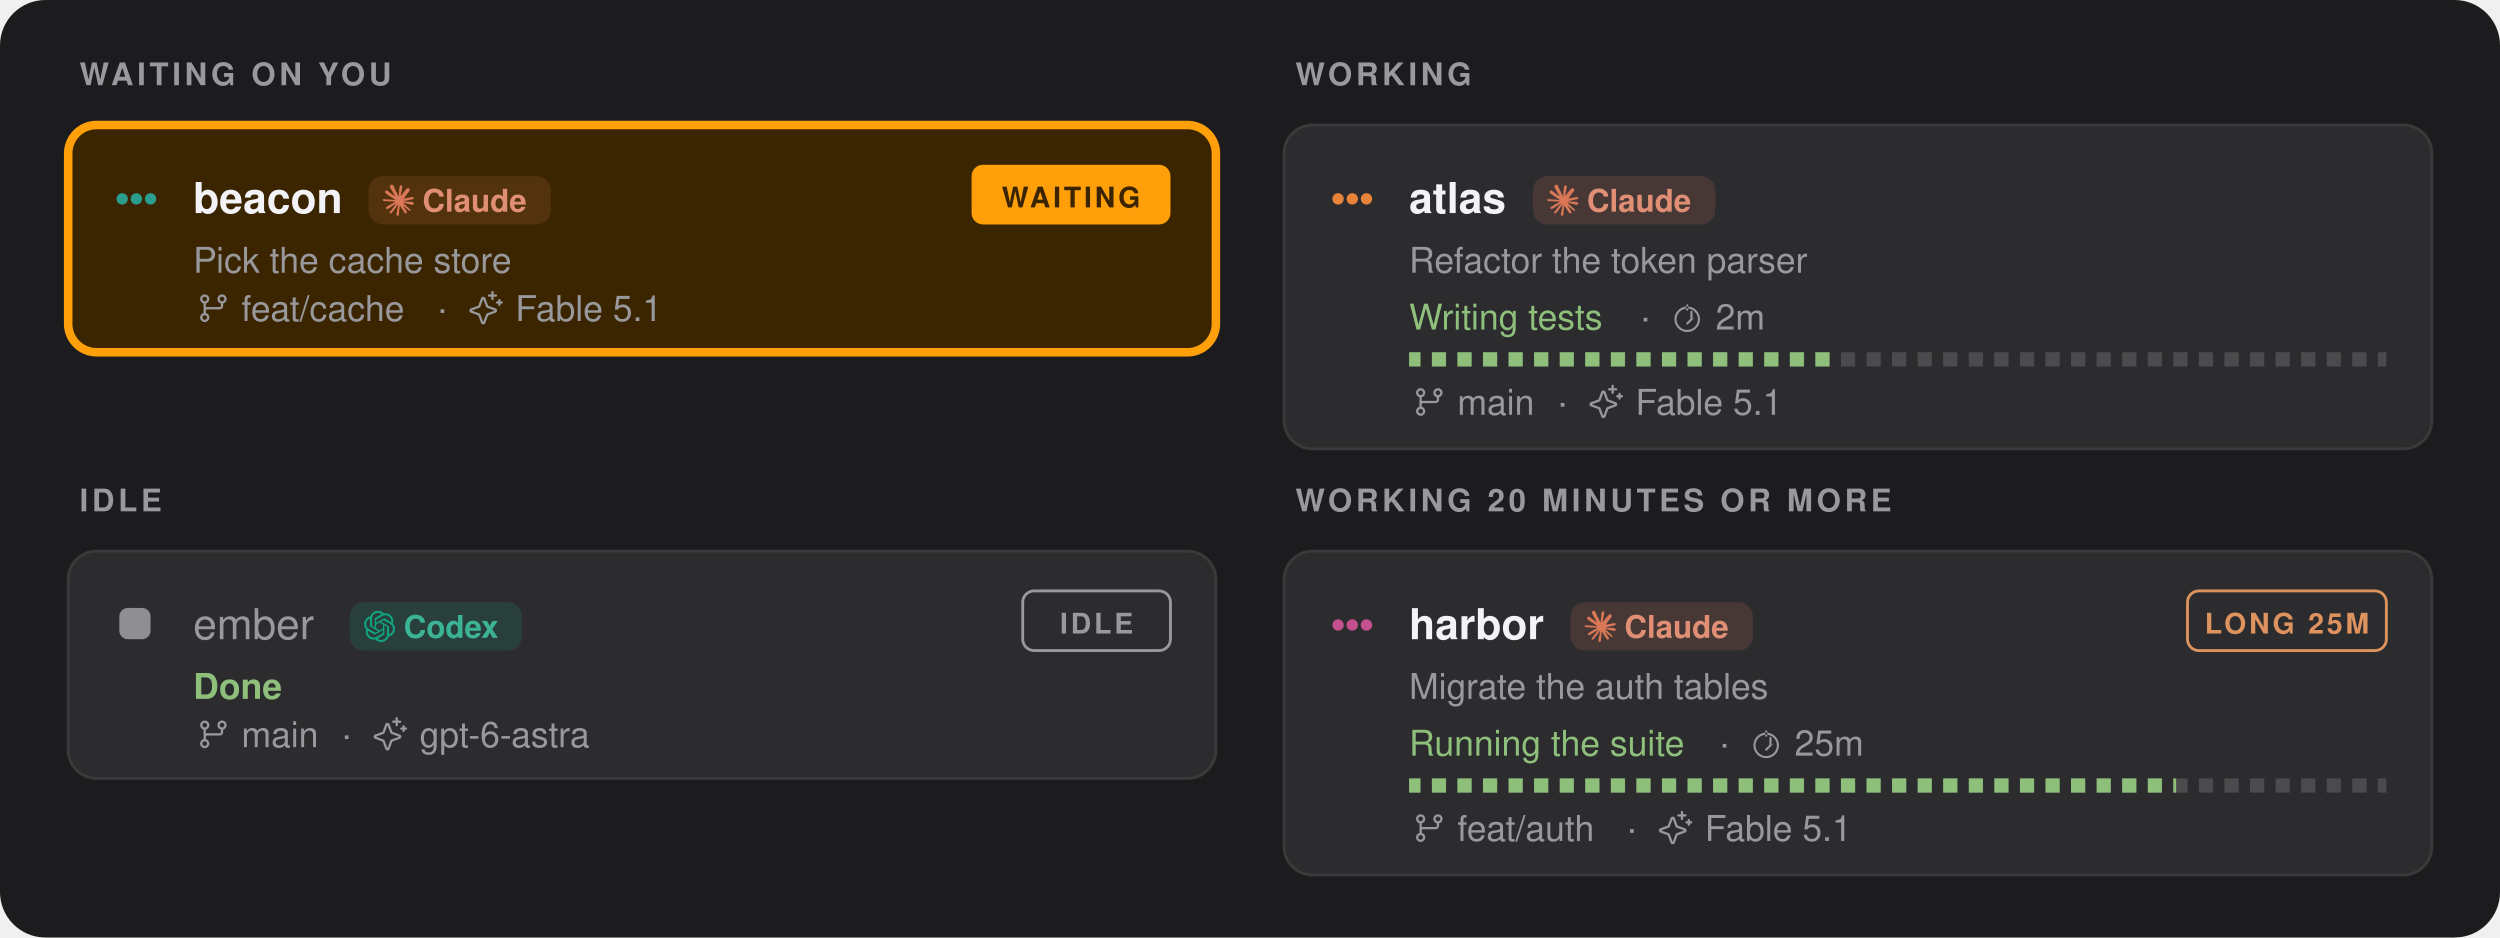
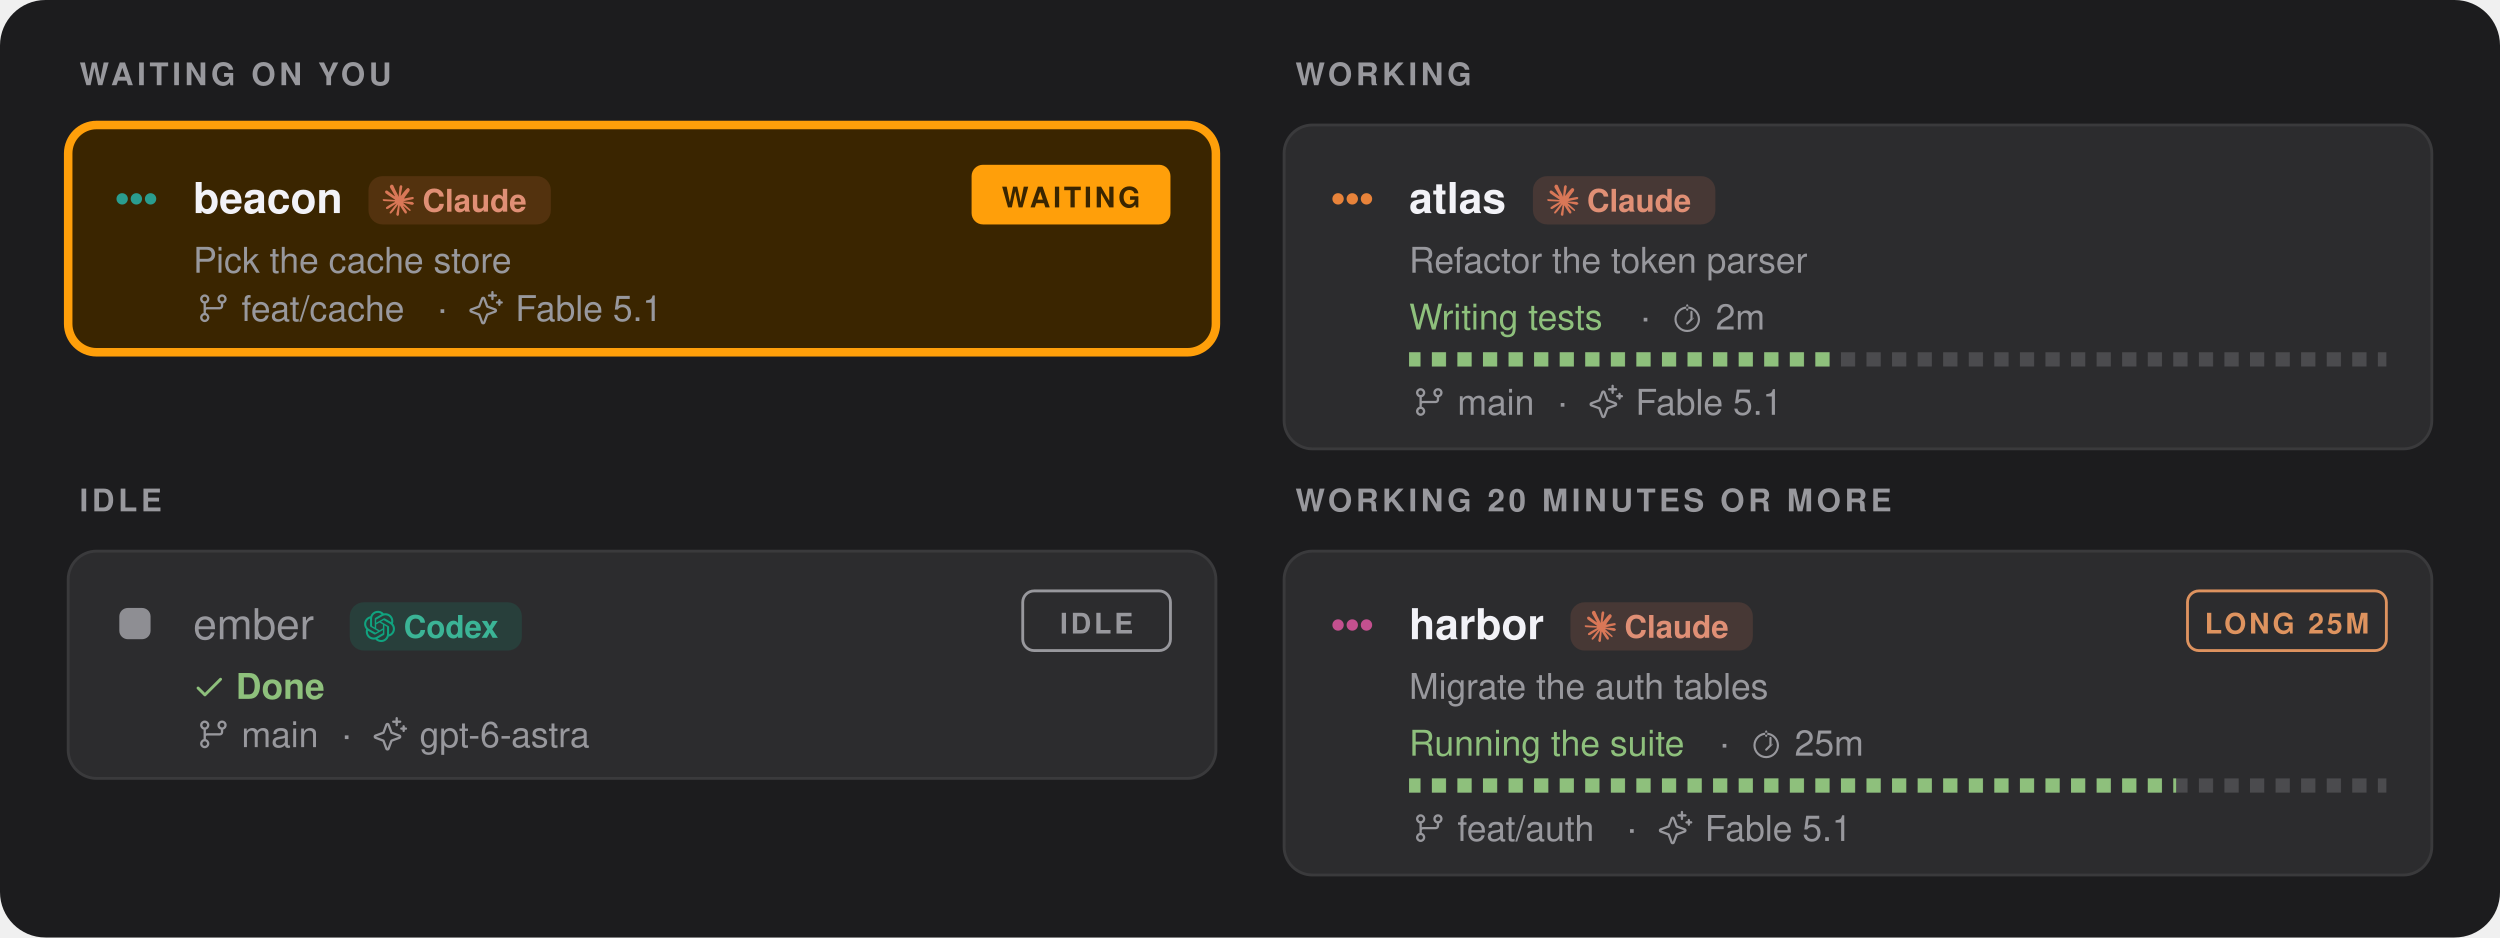
<svg xmlns="http://www.w3.org/2000/svg" viewBox="0 0 880 330" width="880" role="img" aria-label="Four cards: one amber with a WAITING badge, one at work with a report and ticks, one grey with an IDLE outline, and one at work for 25 minutes with a warm long badge">
  <defs>
    <pattern id="tickmask" width="9" height="5" patternUnits="userSpaceOnUse">
      <rect width="5" height="5" fill="#ffffff" />
    </pattern>
    <mask id="tick">
      <rect width="880" height="330" fill="url(#tickmask)" />
    </mask>
  </defs>
  <rect width="880" height="330" rx="16" fill="#1c1c1e" />
  <text x="28" y="30" fill="#98989d" font-size="11" font-weight="700" font-family="-apple-system, BlinkMacSystemFont, 'Segoe UI', Helvetica, Arial, sans-serif" letter-spacing="1.3">WAITING ON YOU</text>
  <rect x="24" y="44" width="404" height="80" rx="10" fill="#3a2500" stroke="#ff9f0a" stroke-width="3" />
  <circle cx="43" cy="70" r="2" fill="#2a9d8f">
    <animate attributeName="opacity" values="0.25;1;0.25" dur="1.4s" begin="0.00s" repeatCount="indefinite" />
  </circle>
  <circle cx="48" cy="70" r="2" fill="#2a9d8f">
    <animate attributeName="opacity" values="0.25;1;0.25" dur="1.4s" begin="0.18s" repeatCount="indefinite" />
  </circle>
  <circle cx="53" cy="70" r="2" fill="#2a9d8f">
    <animate attributeName="opacity" values="0.25;1;0.25" dur="1.4s" begin="0.36s" repeatCount="indefinite" />
  </circle>
  <text x="68" y="75" fill="#f2f2f7" font-size="15" font-weight="600" font-family="-apple-system, BlinkMacSystemFont, 'Segoe UI', Helvetica, Arial, sans-serif">beacon</text>
  <rect x="129.7" y="62" width="64.2" height="17" rx="5" fill="#d97757" opacity="0.16" />
  <g transform="translate(134.7,65) scale(0.4583)" fill="#d97757">
    <path d="m4.714 15.956 4.717-2.647.079-.231-.079-.128h-.231l-.789-.049-2.696-.073-2.337-.097-2.265-.121-.571-.121-.534-.704.055-.352.48-.322.686.061 1.518.103 2.277.158 1.651.097 2.447.255h.389l.055-.158-.134-.097-.103-.097L6.973 9.836l-2.55-1.688-1.336-.971-.723-.492-.364-.461-.158-1.008.656-.723.88.061.225.061.892.686 1.906 1.475 2.489 1.834.364.303.146-.103.018-.073-.164-.273-1.354-2.447-1.445-2.489-.643-1.032-.17-.619c-.061-.255-.103-.467-.103-.729L6.287.134 6.7 0l.996.134.419.364.619 1.415 1.002 2.228 1.554 3.03.455.898.243.832.091.255h.158v-.146l.128-1.706.237-2.095.231-2.696.079-.759.376-.911.747-.492.583.279.48.686-.067.443-.285 1.852-.559 2.902-.364 1.943h.212l.243-.243.984-1.305 1.651-2.064.729-.82.85-.905.546-.431h1.032l.759 1.129-.34 1.166-1.062 1.348-.88 1.141-1.263 1.7-.789 1.36.073.109.188-.018 2.853-.607 1.542-.279 1.84-.316.832.389.091.395-.328.807-1.967.486-2.307.461-3.436.814-.043.03.049.061 1.548.146.662.036h1.621l3.018.225.789.522.474.638-.079.486-1.214.619-1.639-.389-3.825-.911-1.311-.328h-.182v.109l1.093 1.069 2.003 1.809 2.507 2.331.128.577-.322.455-.34-.049-2.204-1.657-.85-.747-1.925-1.621h-.128v.17l.443.65 2.344 3.521.121 1.081-.17.352-.607.212-.668-.121-1.372-1.925L14.38 17.959l-1.141-1.943-.14.079-.674 7.255-.316.37-.729.279-.607-.461-.322-.747.322-1.475.389-1.925.316-1.53.285-1.9.17-.631-.012-.043-.14.018-1.433 1.967-2.18 2.945-1.724 1.846-.413.164-.716-.37.067-.662.401-.589 2.386-3.036 1.439-1.882.929-1.087-.006-.158h-.055l-6.338 4.116-1.129.146-.486-.455.061-.747.231-.243 1.906-1.311Z" />
  </g>
  <text x="148.7" y="74.5" fill="#e08f75" font-size="11" font-weight="600" font-family="-apple-system, BlinkMacSystemFont, 'Segoe UI', Helvetica, Arial, sans-serif">Claude</text>
  <text x="68" y="96" fill="#98989d" font-size="12.5" font-weight="400" font-family="-apple-system, BlinkMacSystemFont, 'Segoe UI', Helvetica, Arial, sans-serif">Pick the cache store</text>
  <g transform="translate(68,102) scale(0.0508)" fill="#98989d">
    <path d="M232,64a32,32,0,1,0-40,31v17a8,8,0,0,1-8,8H96a23.84,23.84,0,0,0-8,1.38V95a32,32,0,1,0-16,0v66a32,32,0,1,0,16,0V144a8,8,0,0,1,8-8h88a24,24,0,0,0,24-24V95A32.06,32.06,0,0,0,232,64ZM64,64A16,16,0,1,1,80,80,16,16,0,0,1,64,64ZM96,192a16,16,0,1,1-16-16A16,16,0,0,1,96,192ZM200,80a16,16,0,1,1,16-16A16,16,0,0,1,200,80Z" />
  </g>
  <text x="85" y="113" fill="#98989d" font-size="12.5" font-weight="400" font-family="-apple-system, BlinkMacSystemFont, 'Segoe UI', Helvetica, Arial, sans-serif">feat/cache</text>
  <text x="153.7" y="113" fill="#98989d" font-size="12.5" font-weight="400" font-family="-apple-system, BlinkMacSystemFont, 'Segoe UI', Helvetica, Arial, sans-serif">·</text>
  <g transform="translate(164.4,102) scale(0.0508)" fill="#98989d">
    <path d="M197.58,129.06,146,110l-19-51.62a15.92,15.92,0,0,0-29.88,0L78,110l-51.62,19a15.92,15.92,0,0,0,0,29.88L78,178l19,51.62a15.92,15.92,0,0,0,29.88,0L146,178l51.62-19a15.92,15.92,0,0,0,0-29.88ZM137,164.22a8,8,0,0,0-4.74,4.74L112,223.85,91.78,169A8,8,0,0,0,87,164.22L32.15,144,87,123.78A8,8,0,0,0,91.78,119L112,64.15,132.22,119a8,8,0,0,0,4.74,4.74L191.85,144ZM144,40a8,8,0,0,1,8-8h16V16a8,8,0,0,1,16,0V32h16a8,8,0,0,1,0,16H184V64a8,8,0,0,1-16,0V48H152A8,8,0,0,1,144,40ZM248,88a8,8,0,0,1-8,8h-8v8a8,8,0,0,1-16,0V96h-8a8,8,0,0,1,0-16h8V72a8,8,0,0,1,16,0v8h8A8,8,0,0,1,248,88Z" />
  </g>
  <text x="181.4" y="113" fill="#98989d" font-size="12.5" font-weight="400" font-family="-apple-system, BlinkMacSystemFont, 'Segoe UI', Helvetica, Arial, sans-serif">Fable 5.1</text>
  <g>
    <rect x="342" y="58" width="70" height="21" rx="4" fill="#ff9f0a" stroke="none" />
    <text x="377.0" y="73" fill="#3a2500" font-size="10" font-weight="700" letter-spacing="1" text-anchor="middle" font-family="-apple-system, BlinkMacSystemFont, 'Segoe UI', Helvetica, Arial, sans-serif">WAITING</text>
  </g>
  <text x="456" y="30" fill="#98989d" font-size="11" font-weight="700" font-family="-apple-system, BlinkMacSystemFont, 'Segoe UI', Helvetica, Arial, sans-serif" letter-spacing="1.3">WORKING</text>
  <rect x="452" y="44" width="404" height="114" rx="10" fill="#2c2c2e" stroke="#3a3a3c" />
  <circle cx="471" cy="70" r="2" fill="#e8833a">
    <animate attributeName="opacity" values="0.25;1;0.25" dur="1.4s" begin="0.00s" repeatCount="indefinite" />
  </circle>
  <circle cx="476" cy="70" r="2" fill="#e8833a">
    <animate attributeName="opacity" values="0.25;1;0.25" dur="1.4s" begin="0.18s" repeatCount="indefinite" />
  </circle>
  <circle cx="481" cy="70" r="2" fill="#e8833a">
    <animate attributeName="opacity" values="0.25;1;0.25" dur="1.4s" begin="0.36s" repeatCount="indefinite" />
  </circle>
  <text x="496" y="75" fill="#f2f2f7" font-size="15" font-weight="600" font-family="-apple-system, BlinkMacSystemFont, 'Segoe UI', Helvetica, Arial, sans-serif">atlas</text>
  <rect x="539.6" y="62" width="64.2" height="17" rx="5" fill="#d97757" opacity="0.16" />
  <g transform="translate(544.6,65) scale(0.4583)" fill="#d97757">
    <path d="m4.714 15.956 4.717-2.647.079-.231-.079-.128h-.231l-.789-.049-2.696-.073-2.337-.097-2.265-.121-.571-.121-.534-.704.055-.352.48-.322.686.061 1.518.103 2.277.158 1.651.097 2.447.255h.389l.055-.158-.134-.097-.103-.097L6.973 9.836l-2.55-1.688-1.336-.971-.723-.492-.364-.461-.158-1.008.656-.723.88.061.225.061.892.686 1.906 1.475 2.489 1.834.364.303.146-.103.018-.073-.164-.273-1.354-2.447-1.445-2.489-.643-1.032-.17-.619c-.061-.255-.103-.467-.103-.729L6.287.134 6.7 0l.996.134.419.364.619 1.415 1.002 2.228 1.554 3.03.455.898.243.832.091.255h.158v-.146l.128-1.706.237-2.095.231-2.696.079-.759.376-.911.747-.492.583.279.48.686-.067.443-.285 1.852-.559 2.902-.364 1.943h.212l.243-.243.984-1.305 1.651-2.064.729-.82.85-.905.546-.431h1.032l.759 1.129-.34 1.166-1.062 1.348-.88 1.141-1.263 1.7-.789 1.36.073.109.188-.018 2.853-.607 1.542-.279 1.84-.316.832.389.091.395-.328.807-1.967.486-2.307.461-3.436.814-.043.03.049.061 1.548.146.662.036h1.621l3.018.225.789.522.474.638-.079.486-1.214.619-1.639-.389-3.825-.911-1.311-.328h-.182v.109l1.093 1.069 2.003 1.809 2.507 2.331.128.577-.322.455-.34-.049-2.204-1.657-.85-.747-1.925-1.621h-.128v.17l.443.65 2.344 3.521.121 1.081-.17.352-.607.212-.668-.121-1.372-1.925L14.38 17.959l-1.141-1.943-.14.079-.674 7.255-.316.37-.729.279-.607-.461-.322-.747.322-1.475.389-1.925.316-1.53.285-1.9.17-.631-.012-.043-.14.018-1.433 1.967-2.18 2.945-1.724 1.846-.413.164-.716-.37.067-.662.401-.589 2.386-3.036 1.439-1.882.929-1.087-.006-.158h-.055l-6.338 4.116-1.129.146-.486-.455.061-.747.231-.243 1.906-1.311Z" />
  </g>
  <text x="558.6" y="74.5" fill="#e08f75" font-size="11" font-weight="600" font-family="-apple-system, BlinkMacSystemFont, 'Segoe UI', Helvetica, Arial, sans-serif">Claude</text>
  <text x="496" y="96" fill="#98989d" font-size="12.5" font-weight="400" font-family="-apple-system, BlinkMacSystemFont, 'Segoe UI', Helvetica, Arial, sans-serif">Refactor the token parser</text>
  <text x="496" y="116" fill="#8ec07c" font-size="12.5" font-weight="400" font-family="-apple-system, BlinkMacSystemFont, 'Segoe UI', Helvetica, Arial, sans-serif">Writing tests</text>
  <text x="577.2" y="116" fill="#98989d" font-size="12.5" font-weight="400" font-family="-apple-system, BlinkMacSystemFont, 'Segoe UI', Helvetica, Arial, sans-serif">·</text>
  <g transform="translate(587.9,106) scale(0.0469)" fill="#98989d">
    <path d="M128,40a96,96,0,1,0,96,96A96.11,96.11,0,0,0,128,40Zm0,176a80,80,0,1,1,80-80A80.09,80.09,0,0,1,128,216Zm45.66-93.66a8,8,0,0,1,0,11.32l-40,40a8,8,0,0,1-11.32-11.32L152,132.69V80a8,8,0,0,1,16,0v58.34ZM128,72a8,8,0,0,1-8-8V32a8,8,0,0,1,16,0V64A8,8,0,0,1,128,72Z" />
  </g>
  <text x="603.9" y="116" fill="#98989d" font-size="12.5" font-weight="400" font-family="-apple-system, BlinkMacSystemFont, 'Segoe UI', Helvetica, Arial, sans-serif">2m</text>
  <g mask="url(#tick)">
    <rect x="496" y="124" width="344" height="5" fill="#f2f2f7" opacity="0.16" />
    <rect x="496" y="124" width="150" height="5" fill="#8ec07c" />
  </g>
  <g transform="translate(496,135) scale(0.0508)" fill="#98989d">
    <path d="M232,64a32,32,0,1,0-40,31v17a8,8,0,0,1-8,8H96a23.84,23.84,0,0,0-8,1.38V95a32,32,0,1,0-16,0v66a32,32,0,1,0,16,0V144a8,8,0,0,1,8-8h88a24,24,0,0,0,24-24V95A32.06,32.06,0,0,0,232,64ZM64,64A16,16,0,1,1,80,80,16,16,0,0,1,64,64ZM96,192a16,16,0,1,1-16-16A16,16,0,0,1,96,192ZM200,80a16,16,0,1,1,16-16A16,16,0,0,1,200,80Z" />
  </g>
  <text x="513" y="146" fill="#98989d" font-size="12.5" font-weight="400" font-family="-apple-system, BlinkMacSystemFont, 'Segoe UI', Helvetica, Arial, sans-serif">main</text>
  <text x="548.0" y="146" fill="#98989d" font-size="12.5" font-weight="400" font-family="-apple-system, BlinkMacSystemFont, 'Segoe UI', Helvetica, Arial, sans-serif">·</text>
  <g transform="translate(558.7,135) scale(0.0508)" fill="#98989d">
    <path d="M197.58,129.06,146,110l-19-51.62a15.92,15.92,0,0,0-29.88,0L78,110l-51.62,19a15.92,15.92,0,0,0,0,29.88L78,178l19,51.62a15.92,15.92,0,0,0,29.88,0L146,178l51.62-19a15.92,15.92,0,0,0,0-29.88ZM137,164.22a8,8,0,0,0-4.74,4.74L112,223.85,91.78,169A8,8,0,0,0,87,164.22L32.15,144,87,123.78A8,8,0,0,0,91.78,119L112,64.15,132.22,119a8,8,0,0,0,4.74,4.74L191.85,144ZM144,40a8,8,0,0,1,8-8h16V16a8,8,0,0,1,16,0V32h16a8,8,0,0,1,0,16H184V64a8,8,0,0,1-16,0V48H152A8,8,0,0,1,144,40ZM248,88a8,8,0,0,1-8,8h-8v8a8,8,0,0,1-16,0V96h-8a8,8,0,0,1,0-16h8V72a8,8,0,0,1,16,0v8h8A8,8,0,0,1,248,88Z" />
  </g>
  <text x="575.7" y="146" fill="#98989d" font-size="12.5" font-weight="400" font-family="-apple-system, BlinkMacSystemFont, 'Segoe UI', Helvetica, Arial, sans-serif">Fable 5.1</text>
  <text x="28" y="180" fill="#98989d" font-size="11" font-weight="700" font-family="-apple-system, BlinkMacSystemFont, 'Segoe UI', Helvetica, Arial, sans-serif" letter-spacing="1.3">IDLE</text>
  <rect x="24" y="194" width="404" height="80" rx="10" fill="#2c2c2e" stroke="#3a3a3c" />
  <rect x="42" y="214" width="11" height="11" rx="3" fill="#8e8e93" />
  <text x="68" y="225" fill="#98989d" font-size="15" font-weight="500" font-family="-apple-system, BlinkMacSystemFont, 'Segoe UI', Helvetica, Arial, sans-serif">ember</text>
  <rect x="123.1" y="212" width="60.6" height="17" rx="5" fill="#10a37f" opacity="0.16" />
  <g transform="translate(128.1,215) scale(0.4583)" fill="#10a37f">
    <path d="M22.282 9.821a5.985 5.985 0 0 0-.516-4.911 6.046 6.046 0 0 0-6.51-2.9A6.065 6.065 0 0 0 4.981 4.182a5.985 5.985 0 0 0-3.998 2.9 6.046 6.046 0 0 0 .743 7.097 5.98 5.98 0 0 0 .511 4.911 6.051 6.051 0 0 0 6.515 2.9A5.985 5.985 0 0 0 13.26 24a6.056 6.056 0 0 0 5.772-4.206 5.989 5.989 0 0 0 3.998-2.9 6.056 6.056 0 0 0-.748-7.073zm-9.022 12.608a4.476 4.476 0 0 1-2.876-1.041l.142-.08 4.778-2.758a.795.795 0 0 0 .393-.681v-6.737l2.02 1.169a.071.071 0 0 1 .038.052v5.583a4.504 4.504 0 0 1-4.495 4.494zm-9.661-4.125a4.471 4.471 0 0 1-.535-3.014l.142.085 4.783 2.758a.771.771 0 0 0 .781 0l5.843-3.369v2.332a.08.08 0 0 1-.033.061L9.74 19.95a4.499 4.499 0 0 1-6.141-1.646zM2.341 7.896a4.485 4.485 0 0 1 2.365-1.973V11.6a.766.766 0 0 0 .388.676l5.814 3.354-2.02 1.169a.076.076 0 0 1-.071 0l-4.83-2.787A4.504 4.504 0 0 1 2.341 7.872zm16.596 3.856L13.104 8.364 15.119 7.2a.076.076 0 0 1 .071 0l4.83 2.791a4.494 4.494 0 0 1-.676 8.104v-5.677a.79.79 0 0 0-.407-.667zm2.011-3.023l-.142-.085-4.774-2.782a.776.776 0 0 0-.785 0L9.409 9.23V6.897a.066.066 0 0 1 .028-.061l4.83-2.787a4.499 4.499 0 0 1 6.68 4.66zM8.306 12.863l-2.02-1.164a.08.08 0 0 1-.038-.057V6.074a4.499 4.499 0 0 1 7.376-3.454l-.142.081L8.704 5.459a.795.795 0 0 0-.393.681zm1.098-2.365l2.602-1.5 2.607 1.5v2.999l-2.597 1.5-2.607-1.5Z" />
  </g>
  <text x="142.1" y="224.5" fill="#3bb496" font-size="11" font-weight="600" font-family="-apple-system, BlinkMacSystemFont, 'Segoe UI', Helvetica, Arial, sans-serif">Codex</text>
-   <text x="68" y="246" fill="#8ec07c" font-size="12.5" font-weight="600" font-family="-apple-system, BlinkMacSystemFont, 'Segoe UI', Helvetica, Arial, sans-serif">Done</text>
+   <g transform="translate(68,236) scale(0.043)" fill="#8ec07c">
+     <path d="M232.49,80.49l-128,128a12,12,0,0,1-17,0l-56-56a12,12,0,1,1,17-17L96,183,215.51,63.51a12,12,0,0,1,17,17Z" />
+   </g>
+   <text x="83" y="246" fill="#8ec07c" font-size="12.5" font-weight="600" font-family="-apple-system, BlinkMacSystemFont, 'Segoe UI', Helvetica, Arial, sans-serif">Done</text>
  <g transform="translate(68,252) scale(0.0508)" fill="#98989d">
    <path d="M232,64a32,32,0,1,0-40,31v17a8,8,0,0,1-8,8H96a23.84,23.84,0,0,0-8,1.38V95a32,32,0,1,0-16,0v66a32,32,0,1,0,16,0V144a8,8,0,0,1,8-8h88a24,24,0,0,0,24-24V95A32.06,32.06,0,0,0,232,64ZM64,64A16,16,0,1,1,80,80,16,16,0,0,1,64,64ZM96,192a16,16,0,1,1-16-16A16,16,0,0,1,96,192ZM200,80a16,16,0,1,1,16-16A16,16,0,0,1,200,80Z" />
  </g>
  <text x="85" y="263" fill="#98989d" font-size="12.5" font-weight="400" font-family="-apple-system, BlinkMacSystemFont, 'Segoe UI', Helvetica, Arial, sans-serif">main</text>
  <text x="120.0" y="263" fill="#98989d" font-size="12.5" font-weight="400" font-family="-apple-system, BlinkMacSystemFont, 'Segoe UI', Helvetica, Arial, sans-serif">·</text>
  <g transform="translate(130.7,252) scale(0.0508)" fill="#98989d">
    <path d="M197.58,129.06,146,110l-19-51.62a15.92,15.92,0,0,0-29.88,0L78,110l-51.62,19a15.92,15.92,0,0,0,0,29.88L78,178l19,51.62a15.92,15.92,0,0,0,29.88,0L146,178l51.62-19a15.92,15.92,0,0,0,0-29.88ZM137,164.22a8,8,0,0,0-4.74,4.74L112,223.85,91.78,169A8,8,0,0,0,87,164.22L32.15,144,87,123.78A8,8,0,0,0,91.78,119L112,64.15,132.22,119a8,8,0,0,0,4.74,4.74L191.85,144ZM144,40a8,8,0,0,1,8-8h16V16a8,8,0,0,1,16,0V32h16a8,8,0,0,1,0,16H184V64a8,8,0,0,1-16,0V48H152A8,8,0,0,1,144,40ZM248,88a8,8,0,0,1-8,8h-8v8a8,8,0,0,1-16,0V96h-8a8,8,0,0,1,0-16h8V72a8,8,0,0,1,16,0v8h8A8,8,0,0,1,248,88Z" />
  </g>
  <text x="147.7" y="263" fill="#98989d" font-size="12.5" font-weight="400" font-family="-apple-system, BlinkMacSystemFont, 'Segoe UI', Helvetica, Arial, sans-serif">gpt-6-astra</text>
  <g>
    <rect x="360" y="208" width="52" height="21" rx="4" fill="none" stroke="#98989d" />
    <text x="386.0" y="223" fill="#98989d" font-size="10" font-weight="700" letter-spacing="1" text-anchor="middle" font-family="-apple-system, BlinkMacSystemFont, 'Segoe UI', Helvetica, Arial, sans-serif">IDLE</text>
  </g>
  <text x="456" y="180" fill="#98989d" font-size="11" font-weight="700" font-family="-apple-system, BlinkMacSystemFont, 'Segoe UI', Helvetica, Arial, sans-serif" letter-spacing="1.3">WORKING 20 MINUTES OR MORE</text>
  <rect x="452" y="194" width="404" height="114" rx="10" fill="#2c2c2e" stroke="#3a3a3c" />
  <circle cx="471" cy="220" r="2" fill="#c4508f">
    <animate attributeName="opacity" values="0.25;1;0.25" dur="1.4s" begin="0.00s" repeatCount="indefinite" />
  </circle>
  <circle cx="476" cy="220" r="2" fill="#c4508f">
    <animate attributeName="opacity" values="0.25;1;0.25" dur="1.4s" begin="0.18s" repeatCount="indefinite" />
  </circle>
  <circle cx="481" cy="220" r="2" fill="#c4508f">
    <animate attributeName="opacity" values="0.25;1;0.25" dur="1.4s" begin="0.36s" repeatCount="indefinite" />
  </circle>
  <text x="496" y="225" fill="#f2f2f7" font-size="15" font-weight="600" font-family="-apple-system, BlinkMacSystemFont, 'Segoe UI', Helvetica, Arial, sans-serif">harbor</text>
  <rect x="552.8" y="212" width="64.2" height="17" rx="5" fill="#d97757" opacity="0.16" />
  <g transform="translate(557.8,215) scale(0.4583)" fill="#d97757">
    <path d="m4.714 15.956 4.717-2.647.079-.231-.079-.128h-.231l-.789-.049-2.696-.073-2.337-.097-2.265-.121-.571-.121-.534-.704.055-.352.48-.322.686.061 1.518.103 2.277.158 1.651.097 2.447.255h.389l.055-.158-.134-.097-.103-.097L6.973 9.836l-2.55-1.688-1.336-.971-.723-.492-.364-.461-.158-1.008.656-.723.88.061.225.061.892.686 1.906 1.475 2.489 1.834.364.303.146-.103.018-.073-.164-.273-1.354-2.447-1.445-2.489-.643-1.032-.17-.619c-.061-.255-.103-.467-.103-.729L6.287.134 6.7 0l.996.134.419.364.619 1.415 1.002 2.228 1.554 3.03.455.898.243.832.091.255h.158v-.146l.128-1.706.237-2.095.231-2.696.079-.759.376-.911.747-.492.583.279.48.686-.067.443-.285 1.852-.559 2.902-.364 1.943h.212l.243-.243.984-1.305 1.651-2.064.729-.82.85-.905.546-.431h1.032l.759 1.129-.34 1.166-1.062 1.348-.88 1.141-1.263 1.7-.789 1.36.073.109.188-.018 2.853-.607 1.542-.279 1.84-.316.832.389.091.395-.328.807-1.967.486-2.307.461-3.436.814-.043.03.049.061 1.548.146.662.036h1.621l3.018.225.789.522.474.638-.079.486-1.214.619-1.639-.389-3.825-.911-1.311-.328h-.182v.109l1.093 1.069 2.003 1.809 2.507 2.331.128.577-.322.455-.34-.049-2.204-1.657-.85-.747-1.925-1.621h-.128v.17l.443.65 2.344 3.521.121 1.081-.17.352-.607.212-.668-.121-1.372-1.925L14.38 17.959l-1.141-1.943-.14.079-.674 7.255-.316.37-.729.279-.607-.461-.322-.747.322-1.475.389-1.925.316-1.53.285-1.9.17-.631-.012-.043-.14.018-1.433 1.967-2.18 2.945-1.724 1.846-.413.164-.716-.37.067-.662.401-.589 2.386-3.036 1.439-1.882.929-1.087-.006-.158h-.055l-6.338 4.116-1.129.146-.486-.455.061-.747.231-.243 1.906-1.311Z" />
  </g>
  <text x="571.8" y="224.5" fill="#e08f75" font-size="11" font-weight="600" font-family="-apple-system, BlinkMacSystemFont, 'Segoe UI', Helvetica, Arial, sans-serif">Claude</text>
  <text x="496" y="246" fill="#98989d" font-size="12.5" font-weight="400" font-family="-apple-system, BlinkMacSystemFont, 'Segoe UI', Helvetica, Arial, sans-serif">Migrate the auth tables</text>
  <text x="496" y="266" fill="#8ec07c" font-size="12.5" font-weight="400" font-family="-apple-system, BlinkMacSystemFont, 'Segoe UI', Helvetica, Arial, sans-serif">Running the suite</text>
  <text x="605.0" y="266" fill="#98989d" font-size="12.5" font-weight="400" font-family="-apple-system, BlinkMacSystemFont, 'Segoe UI', Helvetica, Arial, sans-serif">·</text>
  <g transform="translate(615.7,256) scale(0.0469)" fill="#98989d">
    <path d="M128,40a96,96,0,1,0,96,96A96.11,96.11,0,0,0,128,40Zm0,176a80,80,0,1,1,80-80A80.09,80.09,0,0,1,128,216Zm45.66-93.66a8,8,0,0,1,0,11.32l-40,40a8,8,0,0,1-11.32-11.32L152,132.69V80a8,8,0,0,1,16,0v58.34ZM128,72a8,8,0,0,1-8-8V32a8,8,0,0,1,16,0V64A8,8,0,0,1,128,72Z" />
  </g>
  <text x="631.7" y="266" fill="#98989d" font-size="12.5" font-weight="400" font-family="-apple-system, BlinkMacSystemFont, 'Segoe UI', Helvetica, Arial, sans-serif">25m</text>
  <g mask="url(#tick)">
    <rect x="496" y="274" width="344" height="5" fill="#f2f2f7" opacity="0.16" />
    <rect x="496" y="274" width="270" height="5" fill="#8ec07c" />
  </g>
  <g transform="translate(496,285) scale(0.0508)" fill="#98989d">
    <path d="M232,64a32,32,0,1,0-40,31v17a8,8,0,0,1-8,8H96a23.84,23.84,0,0,0-8,1.38V95a32,32,0,1,0-16,0v66a32,32,0,1,0,16,0V144a8,8,0,0,1,8-8h88a24,24,0,0,0,24-24V95A32.06,32.06,0,0,0,232,64ZM64,64A16,16,0,1,1,80,80,16,16,0,0,1,64,64ZM96,192a16,16,0,1,1-16-16A16,16,0,0,1,96,192ZM200,80a16,16,0,1,1,16-16A16,16,0,0,1,200,80Z" />
  </g>
  <text x="513" y="296" fill="#98989d" font-size="12.5" font-weight="400" font-family="-apple-system, BlinkMacSystemFont, 'Segoe UI', Helvetica, Arial, sans-serif">feat/auth</text>
  <text x="572.4" y="296" fill="#98989d" font-size="12.5" font-weight="400" font-family="-apple-system, BlinkMacSystemFont, 'Segoe UI', Helvetica, Arial, sans-serif">·</text>
  <g transform="translate(583.1,285) scale(0.0508)" fill="#98989d">
    <path d="M197.58,129.06,146,110l-19-51.62a15.92,15.92,0,0,0-29.88,0L78,110l-51.62,19a15.92,15.92,0,0,0,0,29.88L78,178l19,51.62a15.92,15.92,0,0,0,29.88,0L146,178l51.62-19a15.92,15.92,0,0,0,0-29.88ZM137,164.22a8,8,0,0,0-4.74,4.74L112,223.85,91.78,169A8,8,0,0,0,87,164.22L32.15,144,87,123.78A8,8,0,0,0,91.78,119L112,64.15,132.22,119a8,8,0,0,0,4.74,4.74L191.85,144ZM144,40a8,8,0,0,1,8-8h16V16a8,8,0,0,1,16,0V32h16a8,8,0,0,1,0,16H184V64a8,8,0,0,1-16,0V48H152A8,8,0,0,1,144,40ZM248,88a8,8,0,0,1-8,8h-8v8a8,8,0,0,1-16,0V96h-8a8,8,0,0,1,0-16h8V72a8,8,0,0,1,16,0v8h8A8,8,0,0,1,248,88Z" />
  </g>
  <text x="600.1" y="296" fill="#98989d" font-size="12.5" font-weight="400" font-family="-apple-system, BlinkMacSystemFont, 'Segoe UI', Helvetica, Arial, sans-serif">Fable 5.1</text>
  <rect x="770" y="208" width="70" height="21" rx="4" fill="none" stroke="#de935f" />
  <text x="805.0" y="223" fill="#de935f" font-size="10" font-weight="700" letter-spacing="1" text-anchor="middle" font-family="-apple-system, BlinkMacSystemFont, 'Segoe UI', Helvetica, Arial, sans-serif">LONG 25M</text>
</svg>
